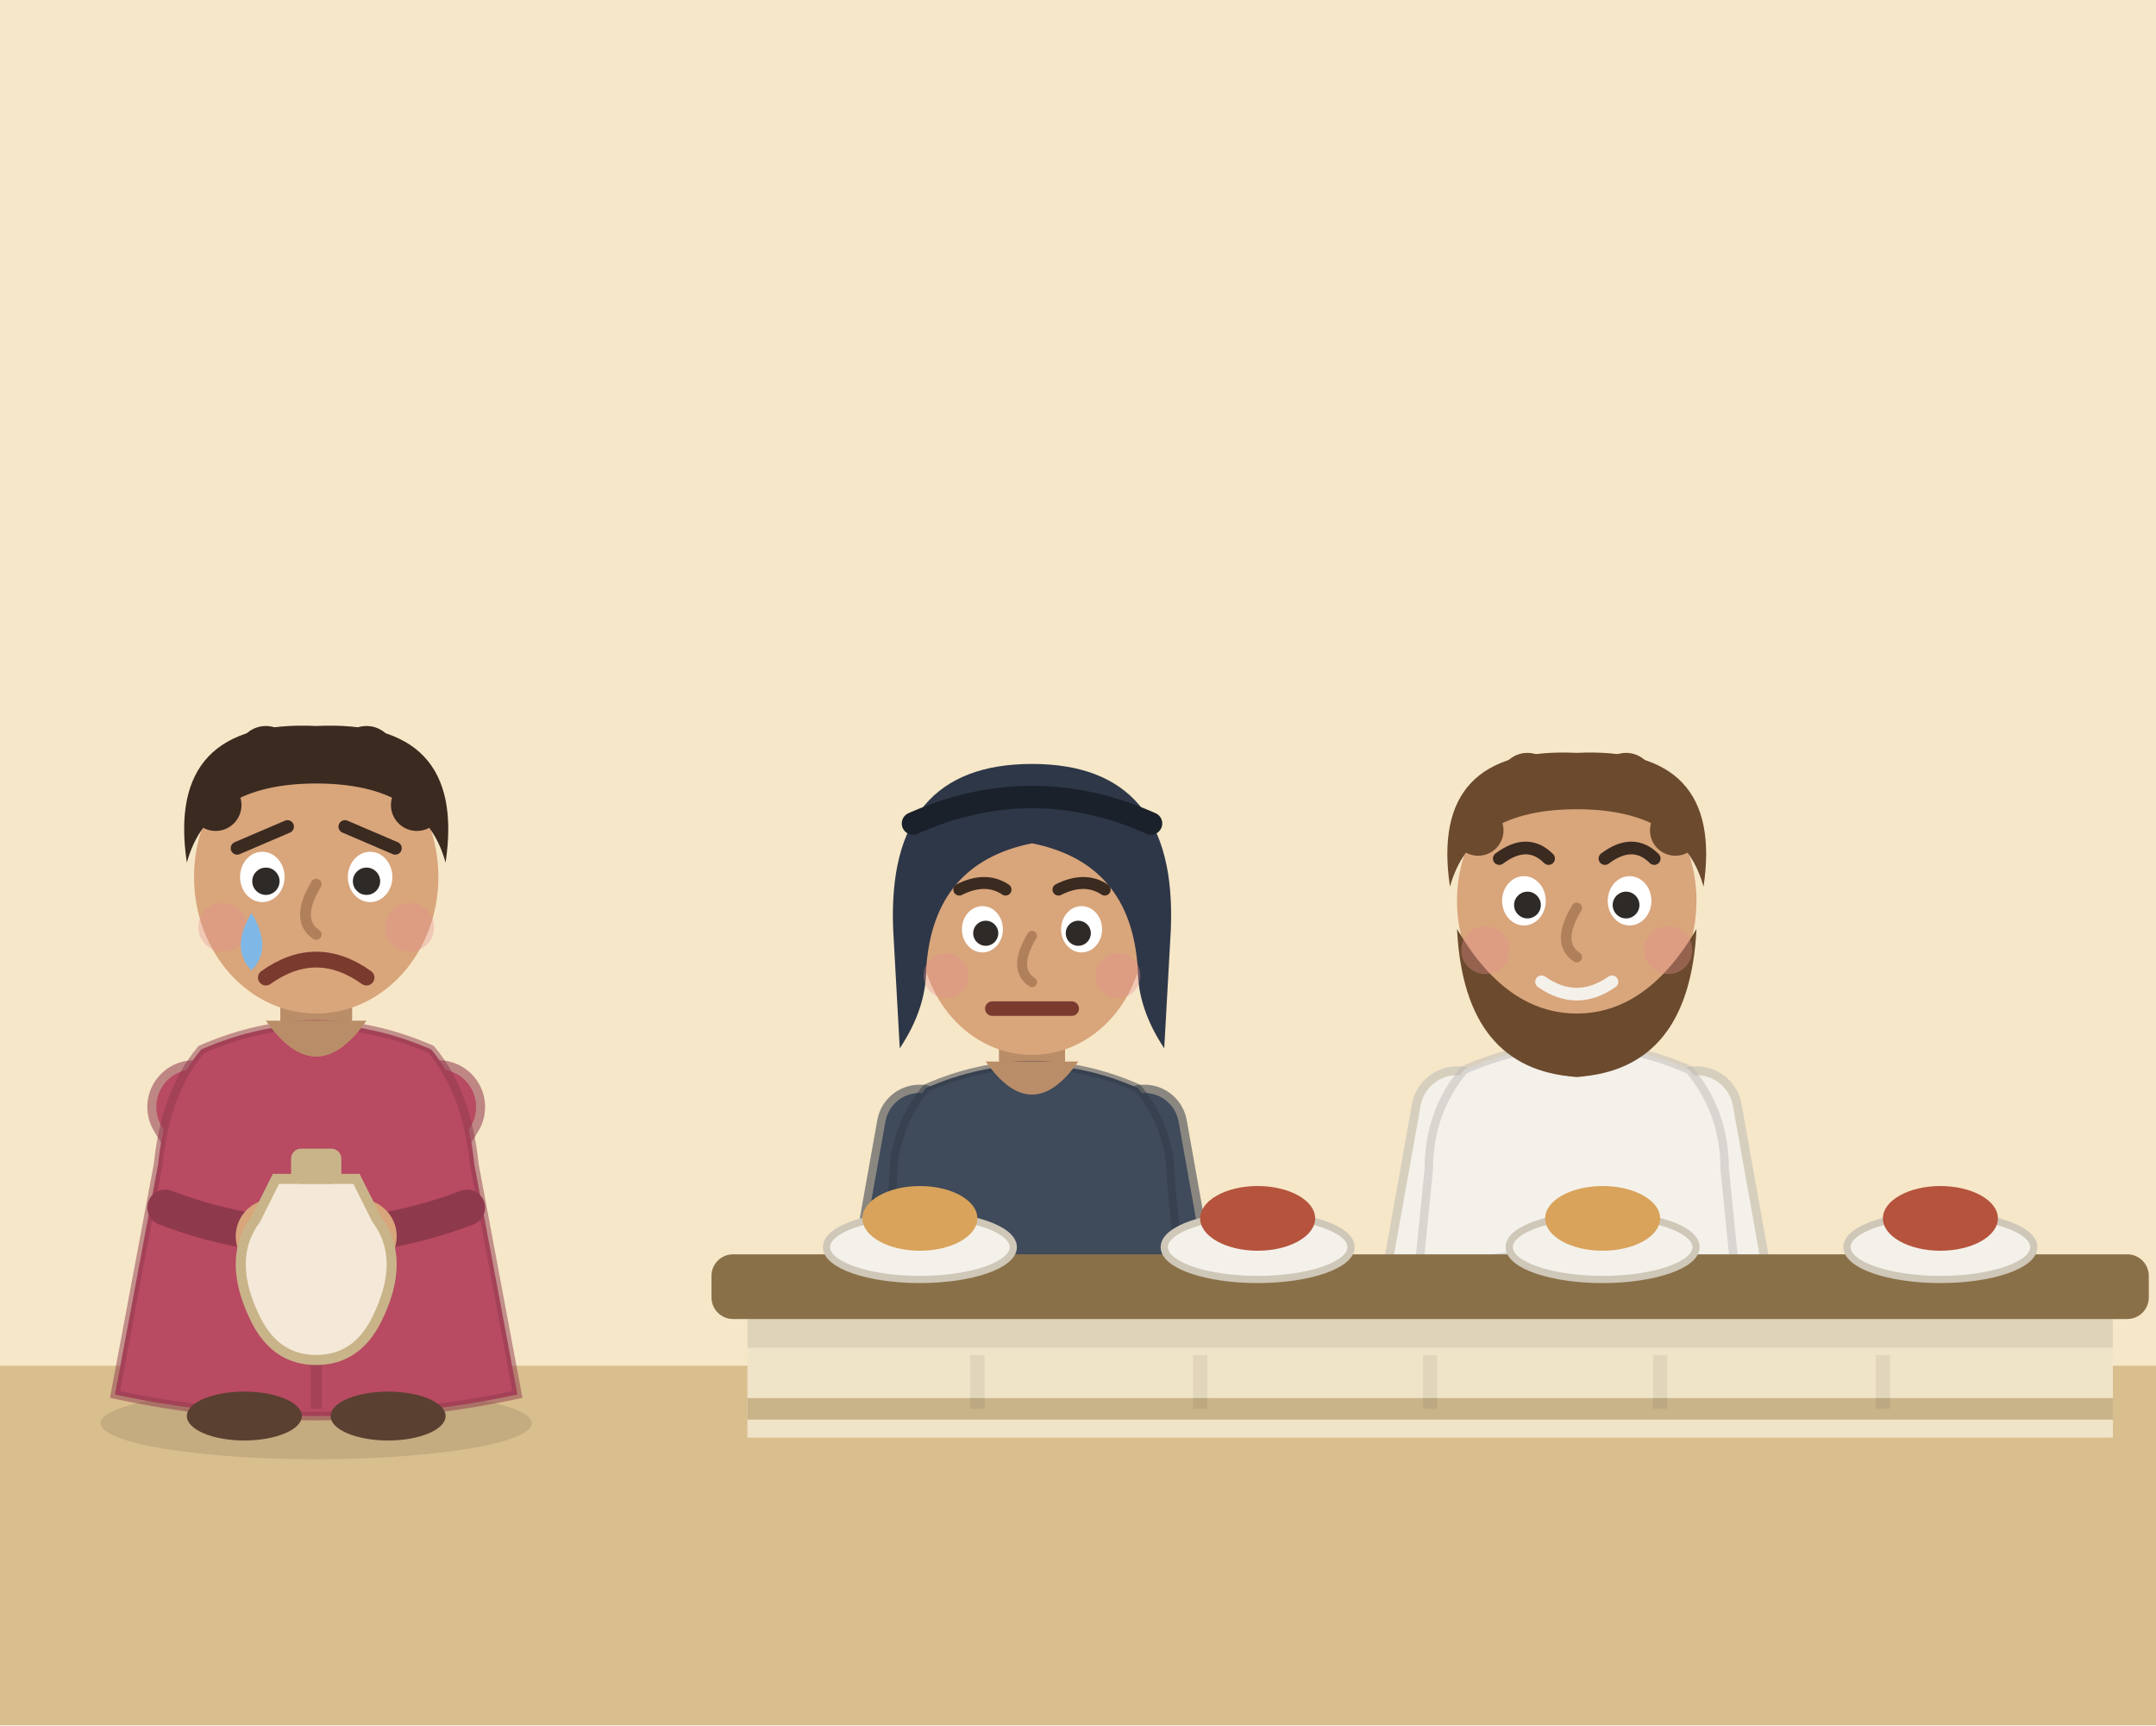
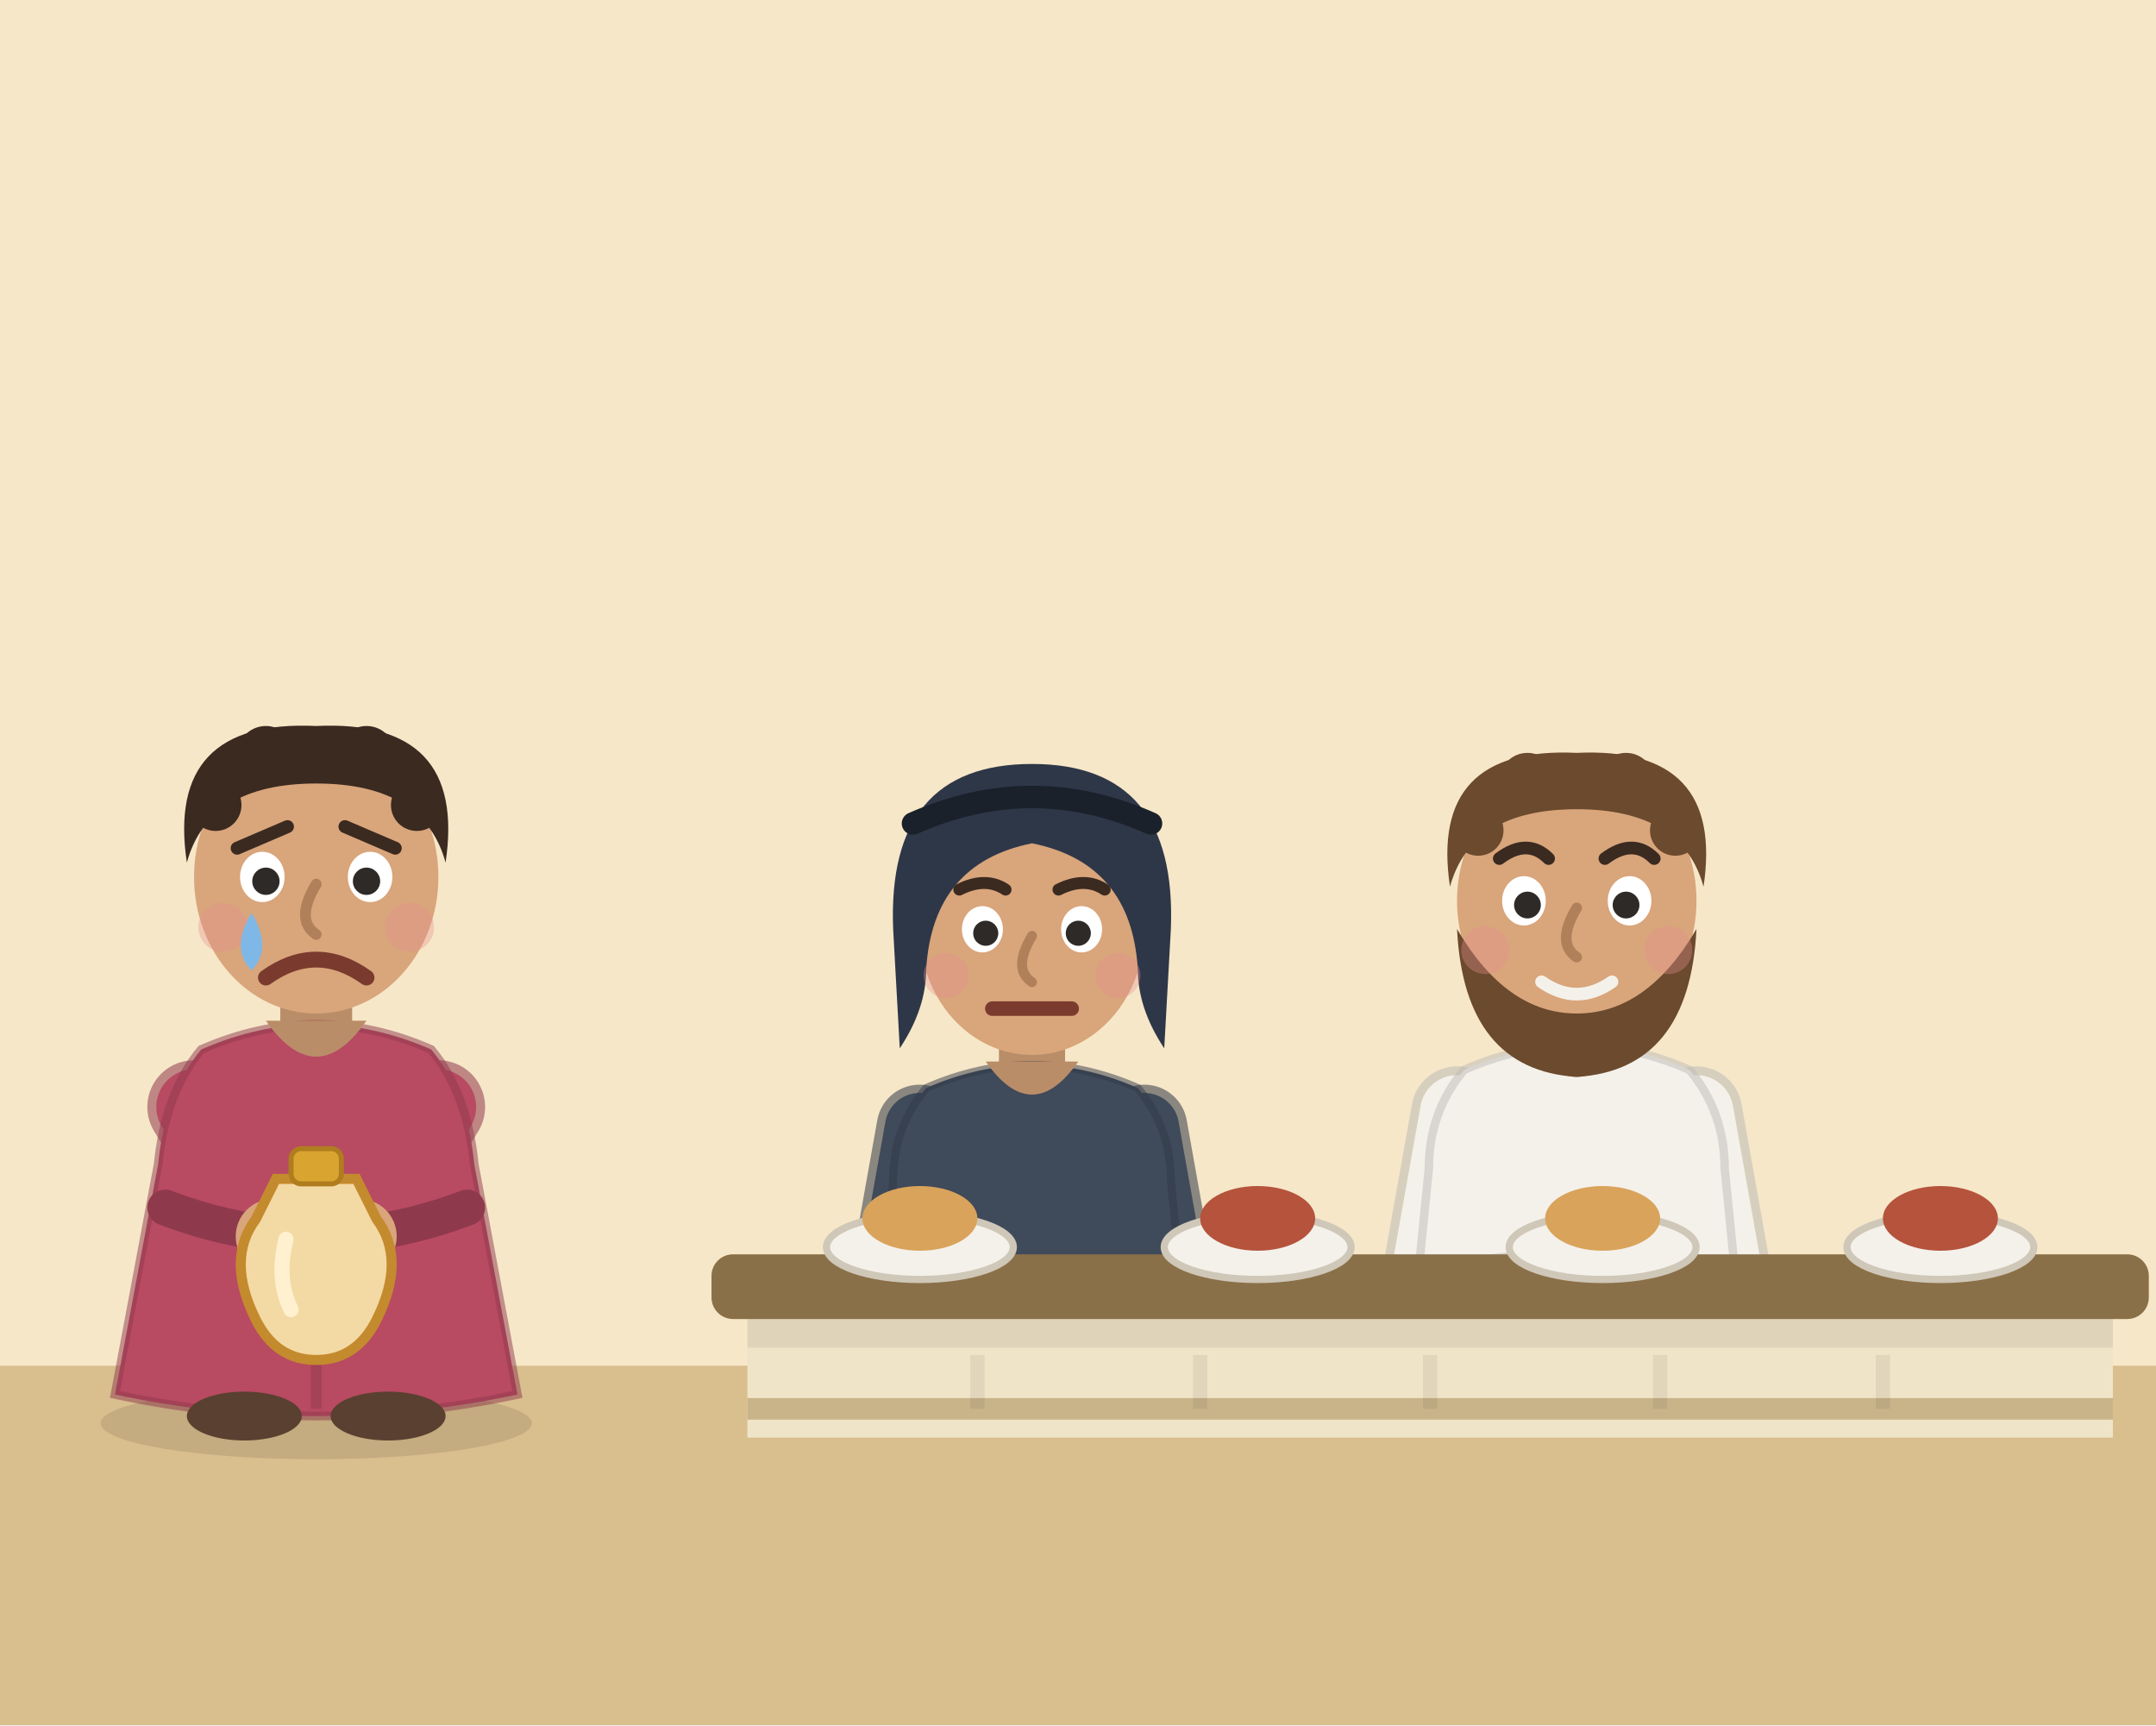
<svg xmlns="http://www.w3.org/2000/svg" viewBox="0 0 300 240">
  <rect width="300" height="240" fill="#F6E7C8" />
  <rect y="190" width="300" height="50" fill="#D9BE8E" />
  <g transform="translate(116,103.52) scale(0.92)">
    <line x1="13" y1="58" x2="8" y2="86" stroke="#313946" stroke-width="13" stroke-linecap="round" opacity=".55" />
    <line x1="13" y1="58" x2="8" y2="86" stroke="#3F4A5A" stroke-width="10.5" stroke-linecap="round" />
    <line x1="47" y1="58" x2="52" y2="86" stroke="#313946" stroke-width="13" stroke-linecap="round" opacity=".55" />
    <line x1="47" y1="58" x2="52" y2="86" stroke="#3F4A5A" stroke-width="10.5" stroke-linecap="round" />
    <rect x="25" y="40" width="10" height="14" rx="4" fill="#BA8D69" />
    <path d="M14 52Q30 45 46 52Q51 58 51 66L53 86H7L9 66Q9 58 14 52Z" fill="#3F4A5A" stroke="#313946" stroke-width="1.2" stroke-opacity=".5" />
    <ellipse cx="30" cy="90" rx="34" ry="12" fill="#3F4A5A" stroke="#313946" stroke-width="1.2" stroke-opacity=".5" />
    <path d="M23 48Q30 58 37 48Z" fill="#BA8D69" />
    <circle cx="8" cy="86" r="5.2" fill="#D9A57B" />
    <circle cx="52" cy="86" r="5.2" fill="#D9A57B" />
    <ellipse cx="30" cy="28" rx="17" ry="19" fill="#D9A57B" />
    <path d="M30 3Q8 3 9 28L10 46Q14 40 14 34Q15 18 30 15Q45 18 46 34Q46 40 50 46L51 28Q52 3 30 3Z" fill="#2E3748" />
    <path d="M12 12Q30 4 48 12" stroke="#1B212B" stroke-width="3.4" fill="none" stroke-linecap="round" />
    <ellipse cx="22.5" cy="28" rx="3.1" ry="3.5" fill="#fff" />
    <ellipse cx="37.5" cy="28" rx="3.1" ry="3.5" fill="#fff" />
    <circle cx="23" cy="28.6" r="1.9" fill="#2E2A28" />
    <circle cx="37" cy="28.6" r="1.9" fill="#2E2A28" />
    <circle cx="17" cy="35" r="3.4" fill="#E58E8E" opacity=".35" />
    <circle cx="43" cy="35" r="3.4" fill="#E58E8E" opacity=".35" />
    <path d="M30 29q-3 5 0 7" stroke="#B0805A" stroke-width="1.5" fill="none" stroke-linecap="round" />
    <path d="M24 40h12" stroke="#7A3B2E" stroke-width="2.2" stroke-linecap="round" />
    <path d="M19 22q4-2 7 0M34 22q4-2 7 0" stroke="#3A2A20" stroke-width="1.8" fill="none" stroke-linecap="round" />
  </g>
  <g transform="translate(190,97.88) scale(0.98)">
    <line x1="13" y1="58" x2="8" y2="86" stroke="#BEBBB6" stroke-width="13" stroke-linecap="round" opacity=".55" />
    <line x1="13" y1="58" x2="8" y2="86" stroke="#F4F1EA" stroke-width="10.5" stroke-linecap="round" />
    <line x1="47" y1="58" x2="52" y2="86" stroke="#BEBBB6" stroke-width="13" stroke-linecap="round" opacity=".55" />
    <line x1="47" y1="58" x2="52" y2="86" stroke="#F4F1EA" stroke-width="10.5" stroke-linecap="round" />
    <rect x="25" y="40" width="10" height="14" rx="4" fill="#BA8D69" />
    <path d="M14 52Q30 45 46 52Q51 58 51 66L53 86H7L9 66Q9 58 14 52Z" fill="#F4F1EA" stroke="#BEBBB6" stroke-width="1.2" stroke-opacity=".5" />
    <ellipse cx="30" cy="90" rx="34" ry="12" fill="#F4F1EA" stroke="#BEBBB6" stroke-width="1.2" stroke-opacity=".5" />
    <path d="M23 48Q30 58 37 48Z" fill="#BA8D69" />
    <circle cx="8" cy="86" r="5.2" fill="#D9A57B" />
    <circle cx="52" cy="86" r="5.2" fill="#D9A57B" />
    <ellipse cx="30" cy="28" rx="17" ry="19" fill="#D9A57B" />
    <path d="M12 26Q9 6 30 7Q51 6 48 26Q45 15 30 15Q15 15 12 26Z" fill="#6B4A2E" />
    <circle cx="16" cy="18" r="3.6" fill="#6B4A2E" />
    <circle cx="44" cy="18" r="3.6" fill="#6B4A2E" />
    <circle cx="23" cy="11" r="4" fill="#6B4A2E" />
    <circle cx="37" cy="11" r="4" fill="#6B4A2E" />
    <path d="M13 32Q14 52 30 53Q46 52 47 32Q40 44 30 44Q20 44 13 32Z" fill="#6B4A2E" />
    <ellipse cx="22.5" cy="28" rx="3.1" ry="3.5" fill="#fff" />
    <ellipse cx="37.5" cy="28" rx="3.1" ry="3.5" fill="#fff" />
    <circle cx="23" cy="28.6" r="1.9" fill="#2E2A28" />
    <circle cx="37" cy="28.6" r="1.9" fill="#2E2A28" />
    <circle cx="17" cy="35" r="3.4" fill="#E58E8E" opacity=".35" />
    <circle cx="43" cy="35" r="3.4" fill="#E58E8E" opacity=".35" />
    <path d="M30 29q-3 5 0 7" stroke="#B0805A" stroke-width="1.5" fill="none" stroke-linecap="round" />
    <path d="M25 39.5q5 3.5 10 0" stroke="#F4F1EA" stroke-width="1.8" fill="none" stroke-linecap="round" />
    <path d="M19 22q4-3 7 0M34 22q4-3 7 0" stroke="#3A2A20" stroke-width="1.8" fill="none" stroke-linecap="round" />
  </g>
  <rect x="104" y="182.5" width="190" height="17.5" fill="#F0E4C8" />
  <rect x="104" y="182.5" width="190" height="5" fill="#00000012" />
  <path d="M104 196H294" stroke="#C9B48A" stroke-width="3" />
  <path d="M136 188.5V196" stroke="#00000010" stroke-width="2" />
  <path d="M167 188.5V196" stroke="#00000010" stroke-width="2" />
  <path d="M199 188.5V196" stroke="#00000010" stroke-width="2" />
  <path d="M231 188.5V196" stroke="#00000010" stroke-width="2" />
  <path d="M262 188.5V196" stroke="#00000010" stroke-width="2" />
  <rect x="99" y="174.5" width="200" height="9" rx="3" fill="#8A7048" />
  <ellipse cx="128" cy="173.5" rx="13" ry="4.5" fill="#F4F1EA" stroke="#CFC7B8" />
  <ellipse cx="128" cy="169.5" rx="8" ry="4.5" fill="#D9A35B" />
  <ellipse cx="175" cy="173.5" rx="13" ry="4.5" fill="#F4F1EA" stroke="#CFC7B8" />
  <ellipse cx="175" cy="169.5" rx="8" ry="4.5" fill="#B5533C" />
  <ellipse cx="223" cy="173.5" rx="13" ry="4.5" fill="#F4F1EA" stroke="#CFC7B8" />
  <ellipse cx="223" cy="169.5" rx="8" ry="4.5" fill="#D9A35B" />
  <ellipse cx="270" cy="173.5" rx="13" ry="4.5" fill="#F4F1EA" stroke="#CFC7B8" />
  <ellipse cx="270" cy="169.5" rx="8" ry="4.5" fill="#B5533C" />
  <g transform="translate(14,94.0) scale(1.0)">
    <ellipse cx="30" cy="104" rx="30" ry="5" fill="#000" opacity=".1" />
    <line x1="13" y1="60" x2="24" y2="78" stroke="#8F394C" stroke-width="13" stroke-linecap="round" opacity=".55" />
    <line x1="13" y1="60" x2="24" y2="78" stroke="#B84A62" stroke-width="10.5" stroke-linecap="round" />
    <line x1="47" y1="60" x2="36" y2="78" stroke="#8F394C" stroke-width="13" stroke-linecap="round" opacity=".55" />
    <line x1="47" y1="60" x2="36" y2="78" stroke="#B84A62" stroke-width="10.5" stroke-linecap="round" />
    <rect x="25" y="40" width="10" height="14" rx="4" fill="#BA8D69" />
    <path d="M14 52Q30 45 46 52Q51 58 52 68L58 100Q30 106 2 100L8 68Q9 58 14 52Z" fill="#B84A62" stroke="#8F394C" stroke-width="1.2" stroke-opacity=".5" />
    <path d="M9 74Q30 82 51 74" stroke="#8F394C" stroke-width="5" fill="none" stroke-linecap="round" />
    <path d="M30 80V102" stroke="#8F394C" stroke-width="1.5" opacity=".5" />
    <ellipse cx="20" cy="103" rx="8" ry="3.4" fill="#5A4030" />
    <ellipse cx="40" cy="103" rx="8" ry="3.4" fill="#5A4030" />
    <path d="M23 48Q30 58 37 48Z" fill="#BA8D69" />
    <circle cx="24" cy="78" r="5.2" fill="#D9A57B" />
    <circle cx="36" cy="78" r="5.2" fill="#D9A57B" />
    <ellipse cx="30" cy="28" rx="17" ry="19" fill="#D9A57B" />
    <path d="M12 26Q9 6 30 7Q51 6 48 26Q45 15 30 15Q15 15 12 26Z" fill="#3A2A20" />
    <circle cx="16" cy="18" r="3.6" fill="#3A2A20" />
    <circle cx="44" cy="18" r="3.6" fill="#3A2A20" />
    <circle cx="23" cy="11" r="4" fill="#3A2A20" />
    <circle cx="37" cy="11" r="4" fill="#3A2A20" />
    <ellipse cx="22.5" cy="28" rx="3.1" ry="3.5" fill="#fff" />
    <ellipse cx="37.5" cy="28" rx="3.1" ry="3.5" fill="#fff" />
    <circle cx="23" cy="28.6" r="1.9" fill="#2E2A28" />
    <circle cx="37" cy="28.6" r="1.9" fill="#2E2A28" />
    <circle cx="17" cy="35" r="3.4" fill="#E58E8E" opacity=".35" />
    <circle cx="43" cy="35" r="3.4" fill="#E58E8E" opacity=".35" />
    <path d="M30 29q-3 5 0 7" stroke="#B0805A" stroke-width="1.5" fill="none" stroke-linecap="round" />
    <path d="M23 42q7-5 14 0" stroke="#7A3B2E" stroke-width="2.2" fill="none" stroke-linecap="round" />
    <path d="M19 24l7-3M41 24l-7-3" stroke="#3A2A20" stroke-width="1.8" stroke-linecap="round" />
    <path d="M21 33q-3 5 0 8q3-3 0-8z" fill="#7FB8E6" />
  </g>
  <g transform="translate(44,164) rotate(0) scale(0.7)">
-     <path d="M-8 0h16l4 8q6 8 0 20q-4 8-12 8q-8 0-12-8q-6-12 0-20z" fill="#F4E9D8" stroke="#C9B48A" stroke-width="2" />
-     <rect x="-5" y="-6" width="10" height="7" rx="2" fill="#C9B48A" />
+     <path d="M-8 0h16l4 8q6 8 0 20q-4 8-12 8q-8 0-12-8q-6-12 0-20z" fill="#F3D9A4" stroke="#C48A2E" stroke-width="2" />
+     <path d="M-6 12q-2 8 1 14" stroke="#FFF1CF" stroke-width="3" fill="none" stroke-linecap="round" />
+     <rect x="-5" y="-6" width="10" height="7" rx="2" fill="#D9A530" stroke="#B07D1E" stroke-width="1" />
  </g>
</svg>
